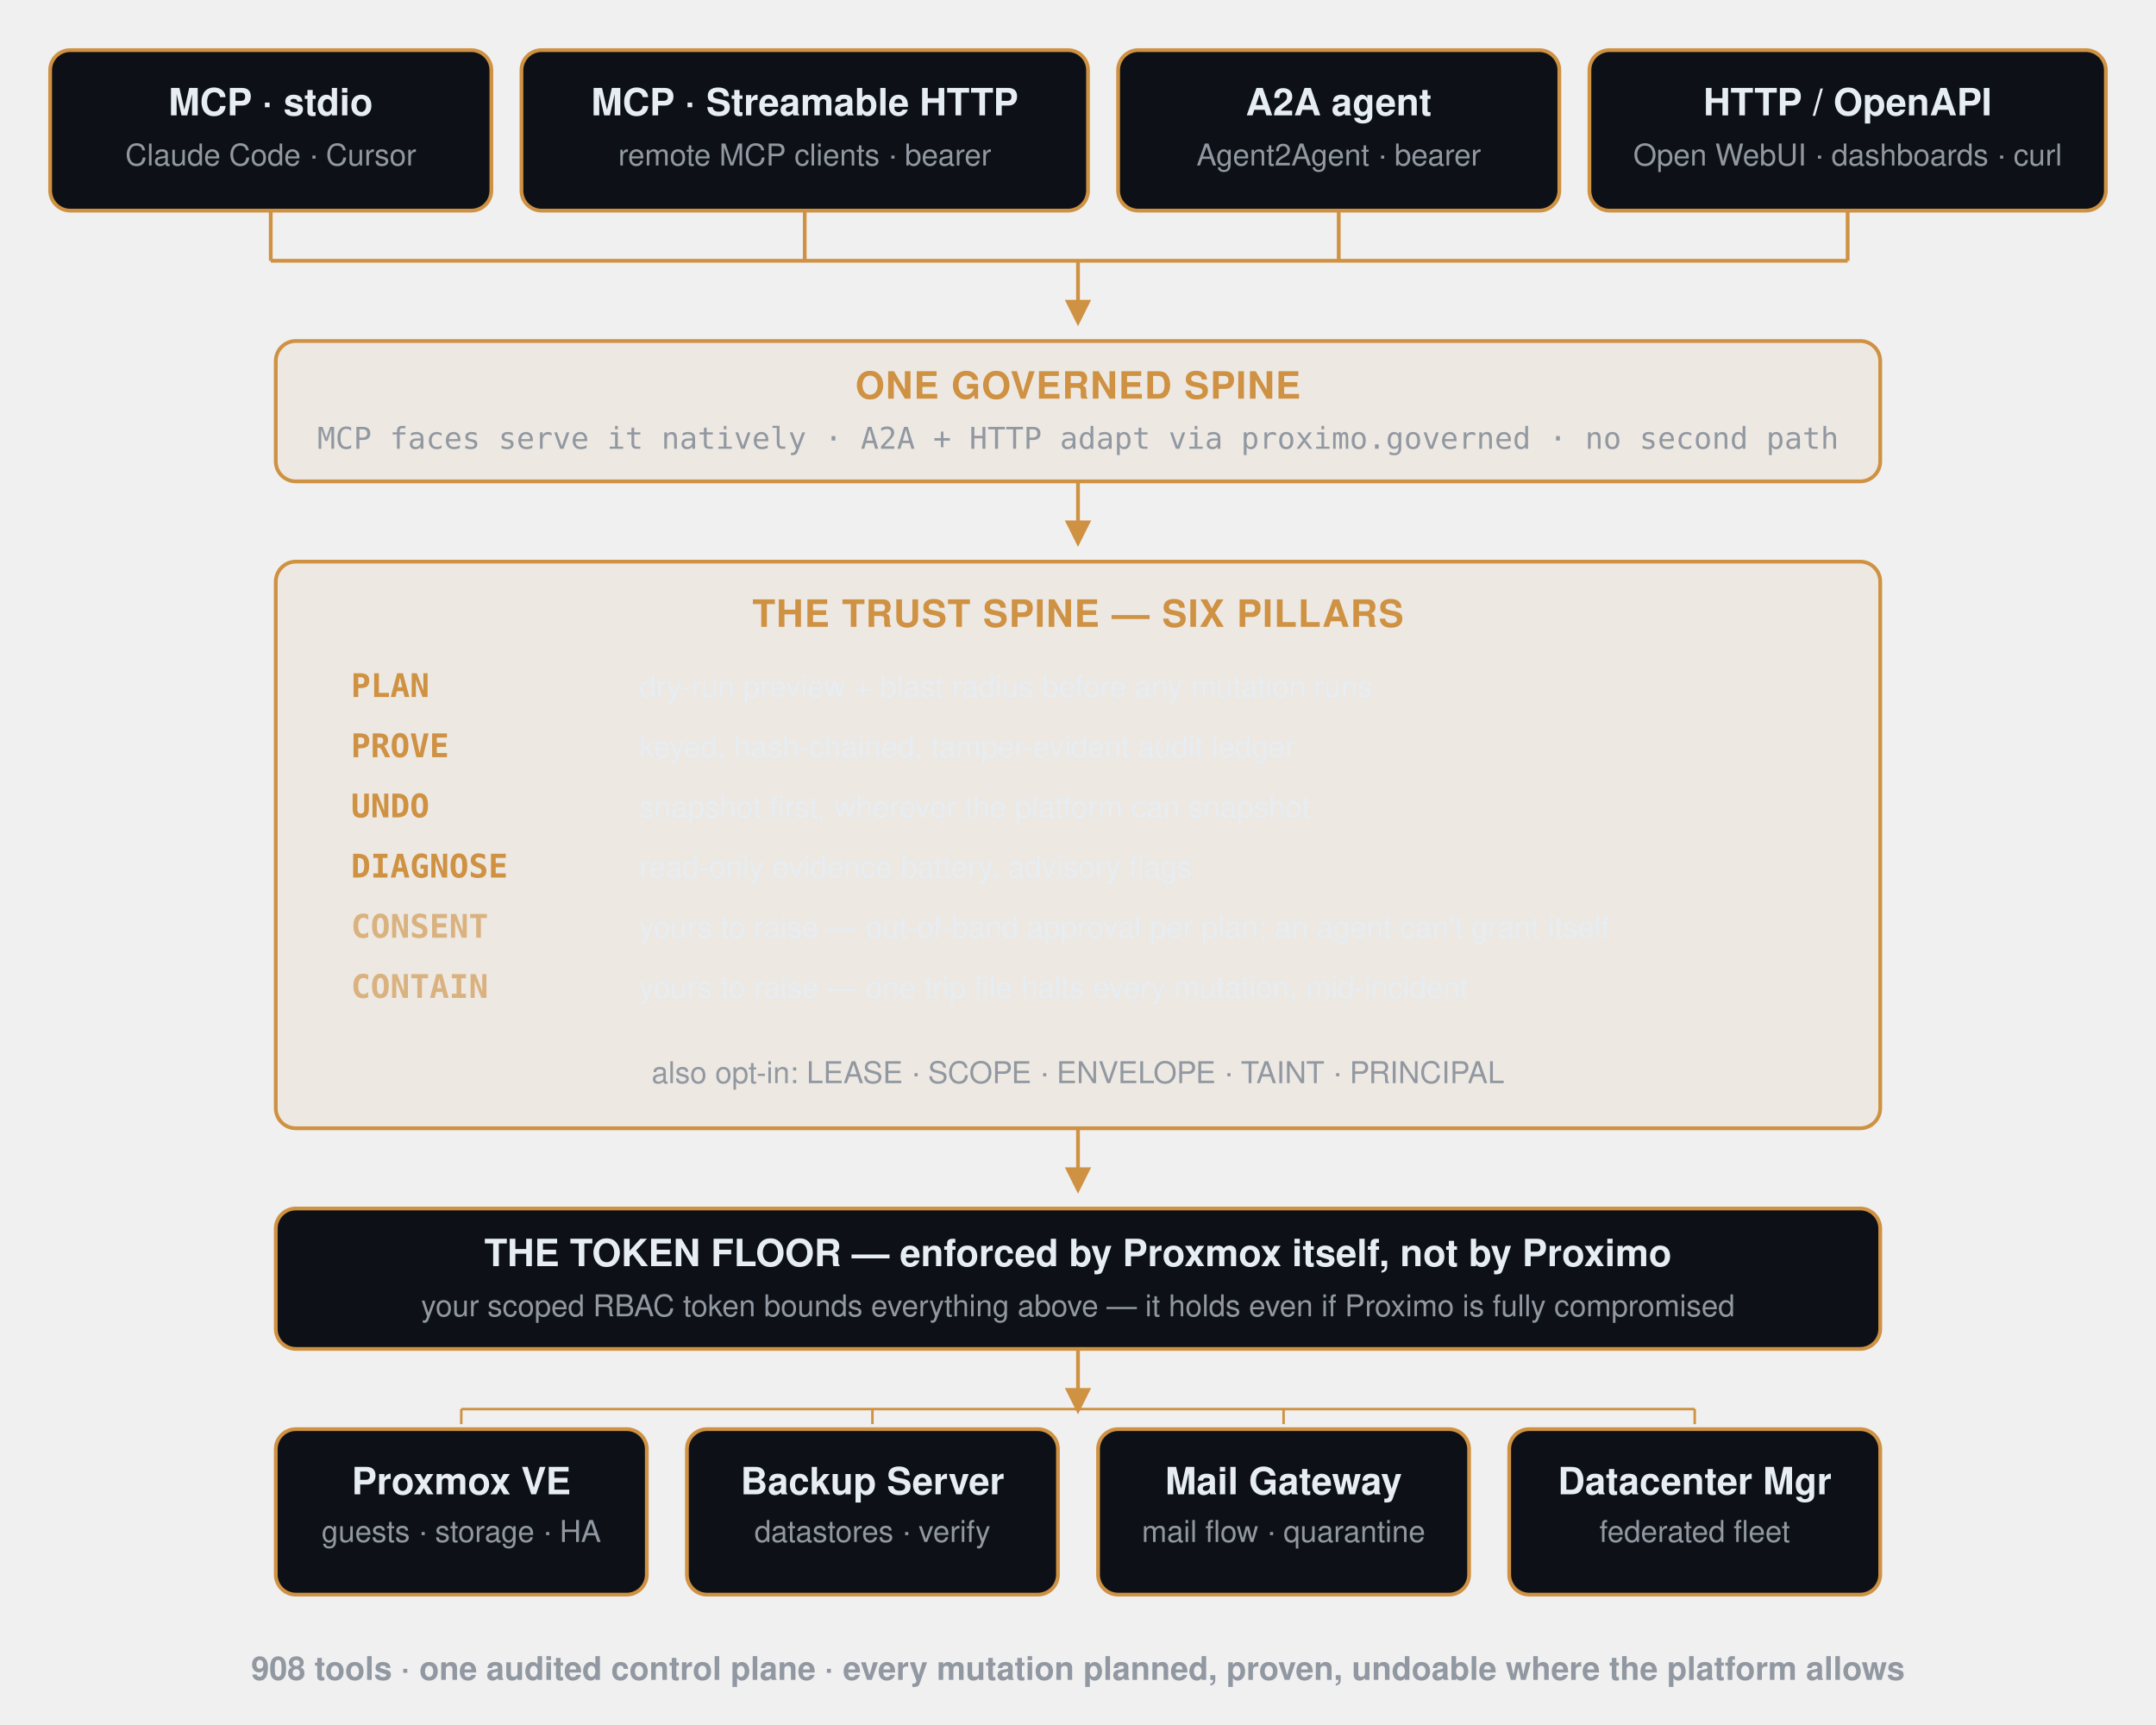
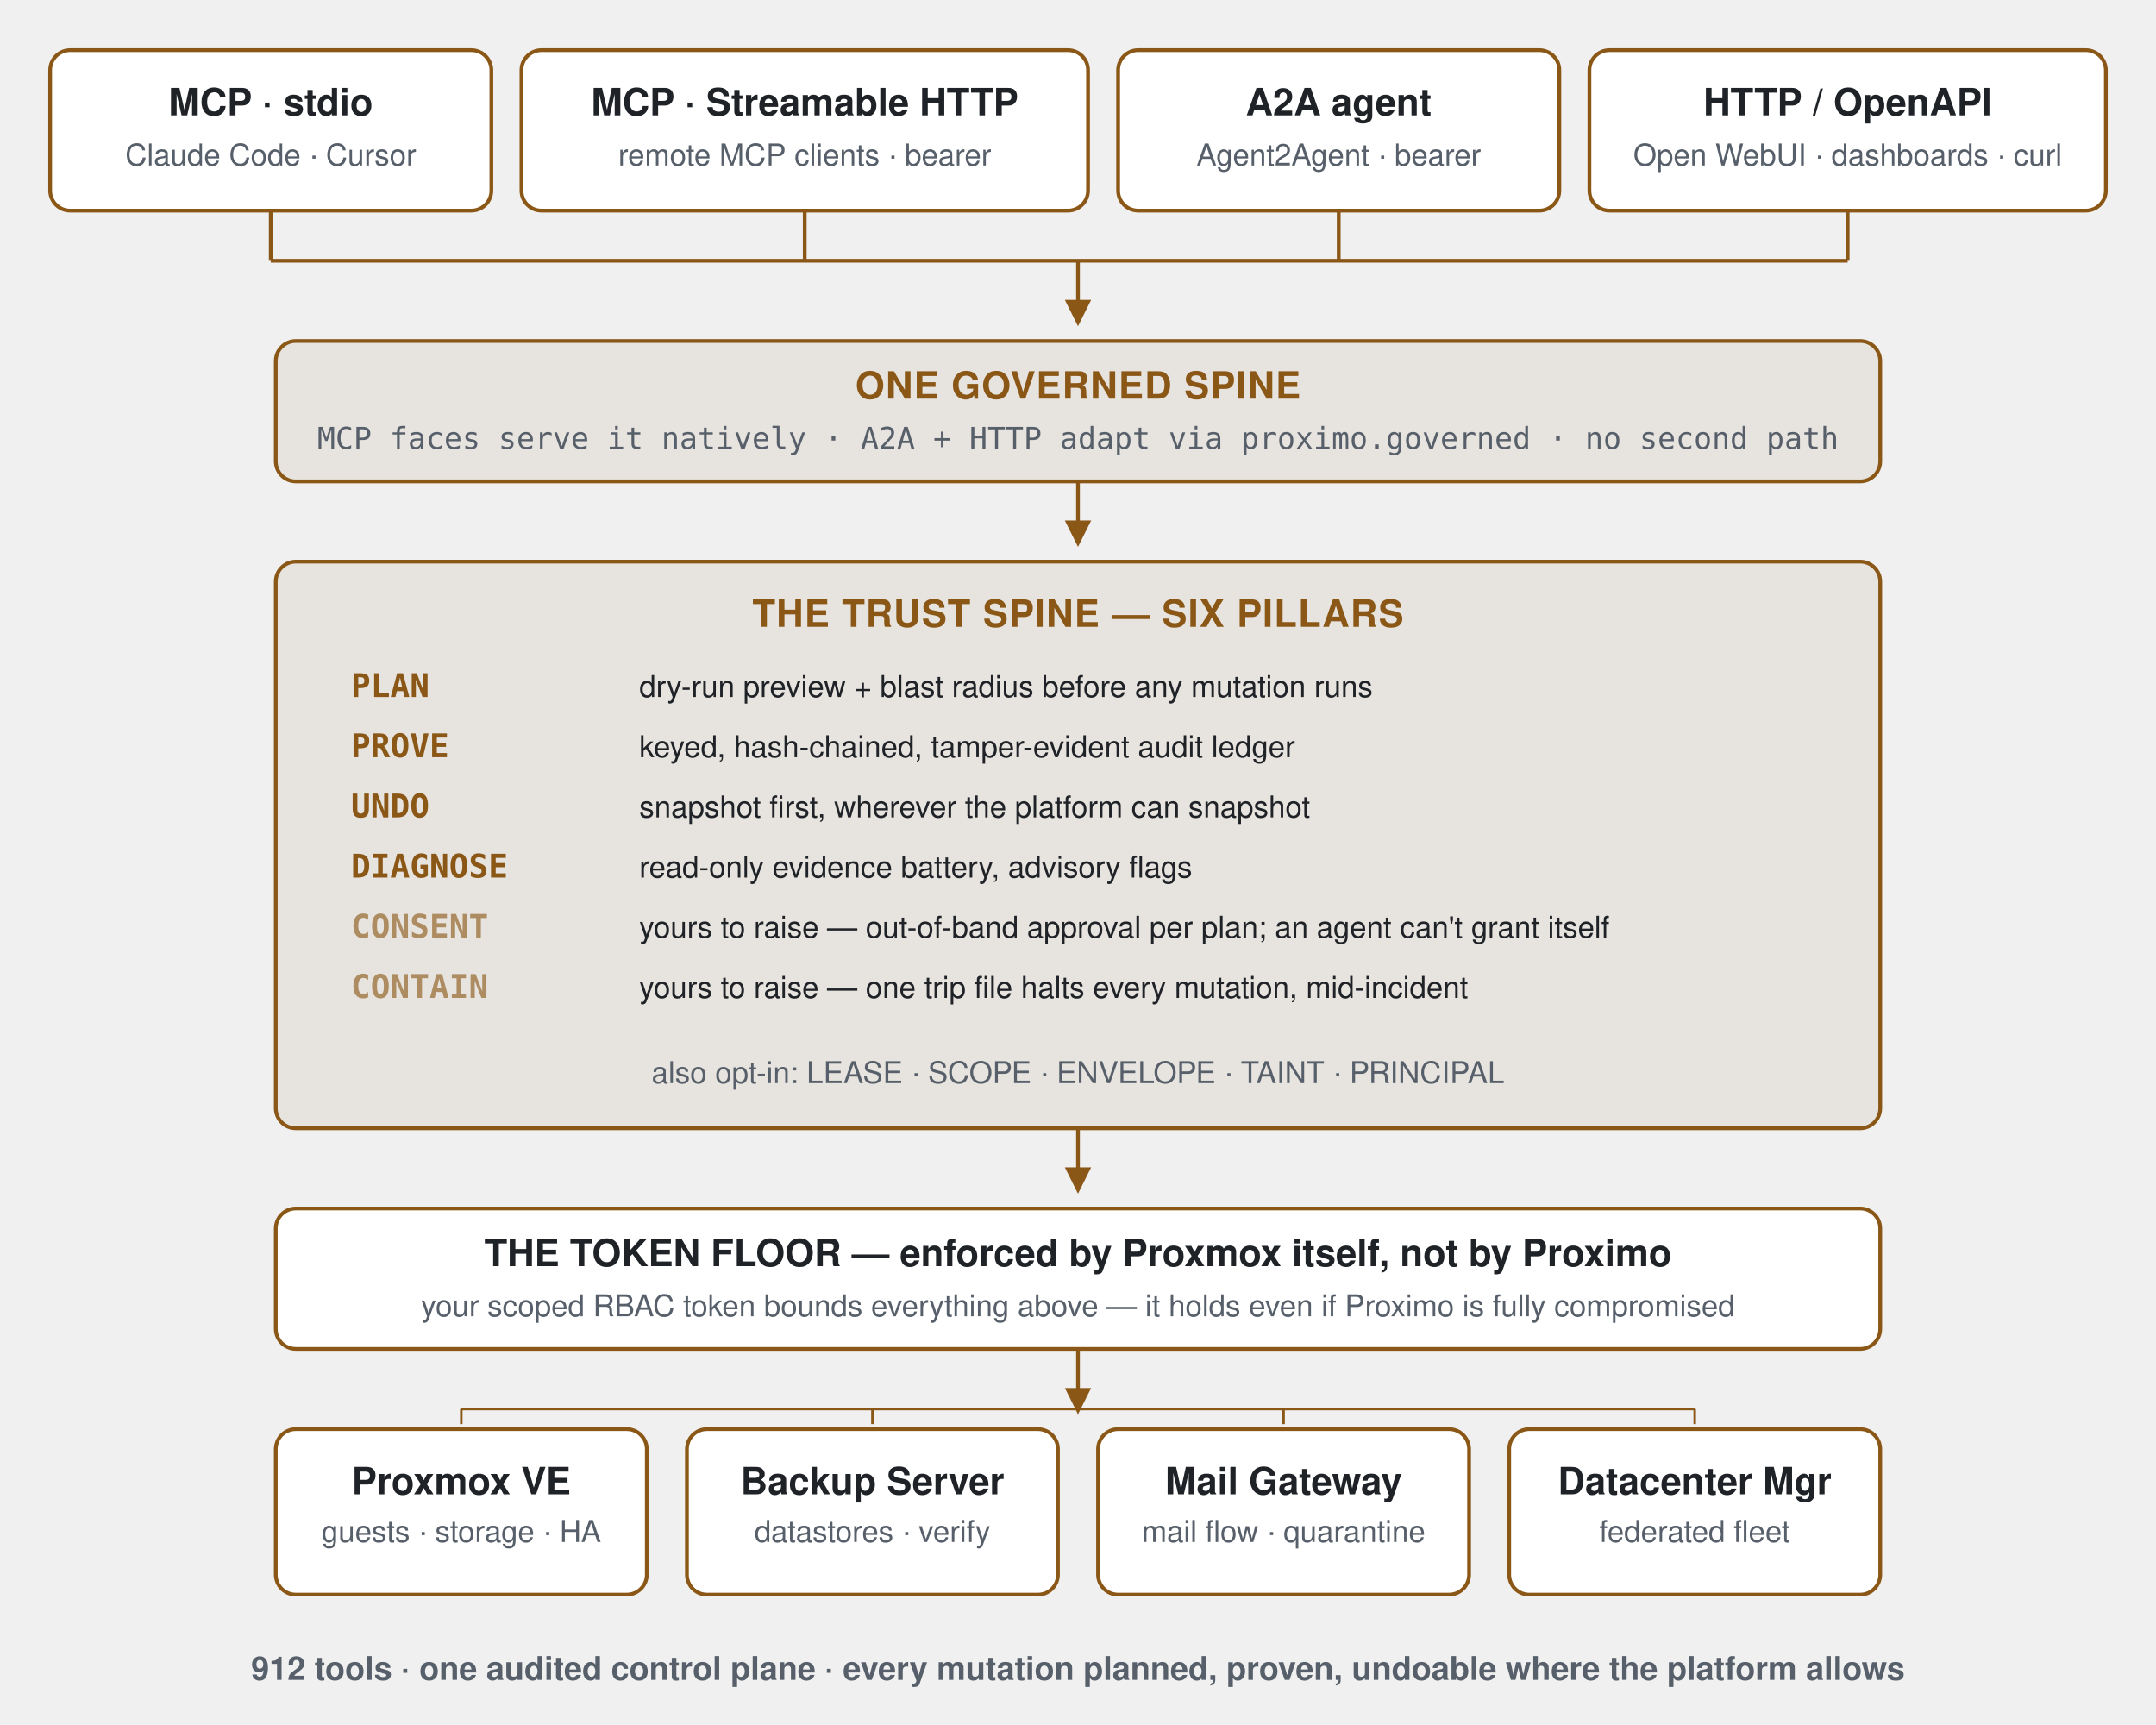
<svg xmlns="http://www.w3.org/2000/svg" viewBox="0 0 860 688" role="img" aria-label="Proximo architecture: MCP (stdio and Streamable HTTP), A2A, and API clients over one governed spine, the six-pillar trust spine (PLAN, PROVE, UNDO, DIAGNOSE standing by default; CONSENT and CONTAIN yours to raise), the token floor, four Proxmox products">
  <style>
-     .t  { font: 600 15px -apple-system,'Segoe UI',Helvetica,Arial,sans-serif; fill: #e6edf3; }
-     .s  { font: 12px -apple-system,'Segoe UI',Helvetica,Arial,sans-serif; fill: #9198a1; }
-     .m  { font: 12px ui-monospace,SFMono-Regular,Menlo,Consolas,monospace; fill: #9198a1; }
-     .h  { font: 700 15px -apple-system,'Segoe UI',Helvetica,Arial,sans-serif; fill: #cf9142; letter-spacing: .4px; }
-     .p  { font: 600 13px ui-monospace,SFMono-Regular,Menlo,Consolas,monospace; fill: #cf9142; }
-     .po { font: 600 13px ui-monospace,SFMono-Regular,Menlo,Consolas,monospace; fill: #cf9142; opacity: .62; }
-     .pd { font: 12px -apple-system,'Segoe UI',Helvetica,Arial,sans-serif; fill: #e6edf3; }
-     .cap{ font: 600 13px -apple-system,'Segoe UI',Helvetica,Arial,sans-serif; fill: #9198a1; }
+     .t  { font: 600 15px -apple-system,'Segoe UI',Helvetica,Arial,sans-serif; fill: #1f2328; }
+     .s  { font: 12px -apple-system,'Segoe UI',Helvetica,Arial,sans-serif; fill: #57606a; }
+     .m  { font: 12px ui-monospace,SFMono-Regular,Menlo,Consolas,monospace; fill: #57606a; }
+     .h  { font: 700 15px -apple-system,'Segoe UI',Helvetica,Arial,sans-serif; fill: #8a5716; letter-spacing: .4px; }
+     .p  { font: 600 13px ui-monospace,SFMono-Regular,Menlo,Consolas,monospace; fill: #8a5716; }
+     .po { font: 600 13px ui-monospace,SFMono-Regular,Menlo,Consolas,monospace; fill: #8a5716; opacity: .62; }
+     .pd { font: 12px -apple-system,'Segoe UI',Helvetica,Arial,sans-serif; fill: #1f2328; }
+     .cap{ font: 600 13px -apple-system,'Segoe UI',Helvetica,Arial,sans-serif; fill: #57606a; }
  </style>
  <defs>
    <marker id="a" viewBox="0 0 10 10" refX="8" refY="5" markerWidth="7" markerHeight="7" orient="auto-start-reverse">
-       <path d="M0 0 L10 5 L0 10 z" fill="#cf9142" />
+       <path d="M0 0 L10 5 L0 10 z" fill="#8a5716" />
    </marker>
  </defs>
-   <rect x="20" y="20" width="176" height="64" rx="8" fill="#0d1117" stroke="#cf9142" stroke-width="1.5" />
+   <rect x="20" y="20" width="176" height="64" rx="8" fill="#ffffff" stroke="#8a5716" stroke-width="1.5" />
  <text x="108" y="46" text-anchor="middle" class="t">MCP · stdio</text>
  <text x="108" y="66" text-anchor="middle" class="s">Claude Code · Cursor</text>
-   <rect x="208" y="20" width="226" height="64" rx="8" fill="#0d1117" stroke="#cf9142" stroke-width="1.5" />
+   <rect x="208" y="20" width="226" height="64" rx="8" fill="#ffffff" stroke="#8a5716" stroke-width="1.5" />
  <text x="321" y="46" text-anchor="middle" class="t">MCP · Streamable HTTP</text>
  <text x="321" y="66" text-anchor="middle" class="s">remote MCP clients · bearer</text>
-   <rect x="446" y="20" width="176" height="64" rx="8" fill="#0d1117" stroke="#cf9142" stroke-width="1.5" />
+   <rect x="446" y="20" width="176" height="64" rx="8" fill="#ffffff" stroke="#8a5716" stroke-width="1.5" />
  <text x="534" y="46" text-anchor="middle" class="t">A2A agent</text>
  <text x="534" y="66" text-anchor="middle" class="s">Agent2Agent · bearer</text>
-   <rect x="634" y="20" width="206" height="64" rx="8" fill="#0d1117" stroke="#cf9142" stroke-width="1.5" />
+   <rect x="634" y="20" width="206" height="64" rx="8" fill="#ffffff" stroke="#8a5716" stroke-width="1.5" />
  <text x="737" y="46" text-anchor="middle" class="t">HTTP / OpenAPI</text>
  <text x="737" y="66" text-anchor="middle" class="s">Open WebUI · dashboards · curl</text>
-   <path d="M108 84 V104 M321 84 V104 M534 84 V104 M737 84 V104 M108 104 H737" fill="none" stroke="#cf9142" stroke-width="1.5" />
-   <path d="M430 104 V128" fill="none" stroke="#cf9142" stroke-width="1.5" marker-end="url(#a)" />
-   <rect x="110" y="136" width="640" height="56" rx="8" fill="#cf914214" stroke="#cf9142" stroke-width="1.5" />
+   <path d="M108 84 V104 M321 84 V104 M534 84 V104 M737 84 V104 M108 104 H737" fill="none" stroke="#8a5716" stroke-width="1.5" />
+   <path d="M430 104 V128" fill="none" stroke="#8a5716" stroke-width="1.5" marker-end="url(#a)" />
+   <rect x="110" y="136" width="640" height="56" rx="8" fill="#8a571614" stroke="#8a5716" stroke-width="1.5" />
  <text x="430" y="159" text-anchor="middle" class="h">ONE GOVERNED SPINE</text>
  <text x="430" y="179" text-anchor="middle" class="m">MCP faces serve it natively · A2A + HTTP adapt via proximo.governed · no second path</text>
-   <path d="M430 192 V216" fill="none" stroke="#cf9142" stroke-width="1.5" marker-end="url(#a)" />
-   <rect x="110" y="224" width="640" height="226" rx="8" fill="#cf914214" stroke="#cf9142" stroke-width="1.5" />
+   <path d="M430 192 V216" fill="none" stroke="#8a5716" stroke-width="1.5" marker-end="url(#a)" />
+   <rect x="110" y="224" width="640" height="226" rx="8" fill="#8a571614" stroke="#8a5716" stroke-width="1.5" />
  <text x="430" y="250" text-anchor="middle" class="h">THE TRUST SPINE — SIX PILLARS</text>
  <text x="140" y="278" class="p">PLAN</text>
  <text x="255" y="278" class="pd">dry-run preview + blast radius before any mutation runs</text>
  <text x="140" y="302" class="p">PROVE</text>
  <text x="255" y="302" class="pd">keyed, hash-chained, tamper-evident audit ledger</text>
  <text x="140" y="326" class="p">UNDO</text>
  <text x="255" y="326" class="pd">snapshot first, wherever the platform can snapshot</text>
  <text x="140" y="350" class="p">DIAGNOSE</text>
  <text x="255" y="350" class="pd">read-only evidence battery, advisory flags</text>
  <text x="140" y="374" class="po">CONSENT</text>
  <text x="255" y="374" class="pd">yours to raise — out-of-band approval per plan; an agent can't grant itself</text>
  <text x="140" y="398" class="po">CONTAIN</text>
  <text x="255" y="398" class="pd">yours to raise — one trip file halts every mutation, mid-incident</text>
  <text x="430" y="432" text-anchor="middle" class="s">also opt-in: LEASE · SCOPE · ENVELOPE · TAINT · PRINCIPAL</text>
-   <path d="M430 450 V474" fill="none" stroke="#cf9142" stroke-width="1.5" marker-end="url(#a)" />
-   <rect x="110" y="482" width="640" height="56" rx="8" fill="#0d1117" stroke="#cf9142" stroke-width="1.5" />
+   <path d="M430 450 V474" fill="none" stroke="#8a5716" stroke-width="1.5" marker-end="url(#a)" />
+   <rect x="110" y="482" width="640" height="56" rx="8" fill="#ffffff" stroke="#8a5716" stroke-width="1.5" />
  <text x="430" y="505" text-anchor="middle" class="t">THE TOKEN FLOOR — enforced by Proxmox itself, not by Proximo</text>
  <text x="430" y="525" text-anchor="middle" class="s">your scoped RBAC token bounds everything above — it holds even if Proximo is fully compromised</text>
-   <path d="M430 538 V562" fill="none" stroke="#cf9142" stroke-width="1.5" marker-end="url(#a)" />
-   <path d="M184 562 H676" fill="none" stroke="#cf9142" stroke-width="1" />
-   <path d="M184 562 V568 M348 562 V568 M512 562 V568 M676 562 V568" fill="none" stroke="#cf9142" stroke-width="1" />
-   <rect x="110" y="570" width="148" height="66" rx="8" fill="#0d1117" stroke="#cf9142" stroke-width="1.5" />
+   <path d="M430 538 V562" fill="none" stroke="#8a5716" stroke-width="1.5" marker-end="url(#a)" />
+   <path d="M184 562 H676" fill="none" stroke="#8a5716" stroke-width="1" />
+   <path d="M184 562 V568 M348 562 V568 M512 562 V568 M676 562 V568" fill="none" stroke="#8a5716" stroke-width="1" />
+   <rect x="110" y="570" width="148" height="66" rx="8" fill="#ffffff" stroke="#8a5716" stroke-width="1.5" />
  <text x="184" y="596" text-anchor="middle" class="t">Proxmox VE</text>
  <text x="184" y="615" text-anchor="middle" class="s">guests · storage · HA</text>
-   <rect x="274" y="570" width="148" height="66" rx="8" fill="#0d1117" stroke="#cf9142" stroke-width="1.5" />
+   <rect x="274" y="570" width="148" height="66" rx="8" fill="#ffffff" stroke="#8a5716" stroke-width="1.5" />
  <text x="348" y="596" text-anchor="middle" class="t">Backup Server</text>
  <text x="348" y="615" text-anchor="middle" class="s">datastores · verify</text>
-   <rect x="438" y="570" width="148" height="66" rx="8" fill="#0d1117" stroke="#cf9142" stroke-width="1.5" />
+   <rect x="438" y="570" width="148" height="66" rx="8" fill="#ffffff" stroke="#8a5716" stroke-width="1.5" />
  <text x="512" y="596" text-anchor="middle" class="t">Mail Gateway</text>
  <text x="512" y="615" text-anchor="middle" class="s">mail flow · quarantine</text>
-   <rect x="602" y="570" width="148" height="66" rx="8" fill="#0d1117" stroke="#cf9142" stroke-width="1.5" />
+   <rect x="602" y="570" width="148" height="66" rx="8" fill="#ffffff" stroke="#8a5716" stroke-width="1.5" />
  <text x="676" y="596" text-anchor="middle" class="t">Datacenter Mgr</text>
  <text x="676" y="615" text-anchor="middle" class="s">federated fleet</text>
-   <text x="430" y="670" text-anchor="middle" class="cap">908 tools · one audited control plane · every mutation planned, proven, undoable where the platform allows</text>
+   <text x="430" y="670" text-anchor="middle" class="cap">912 tools · one audited control plane · every mutation planned, proven, undoable where the platform allows</text>
</svg>
